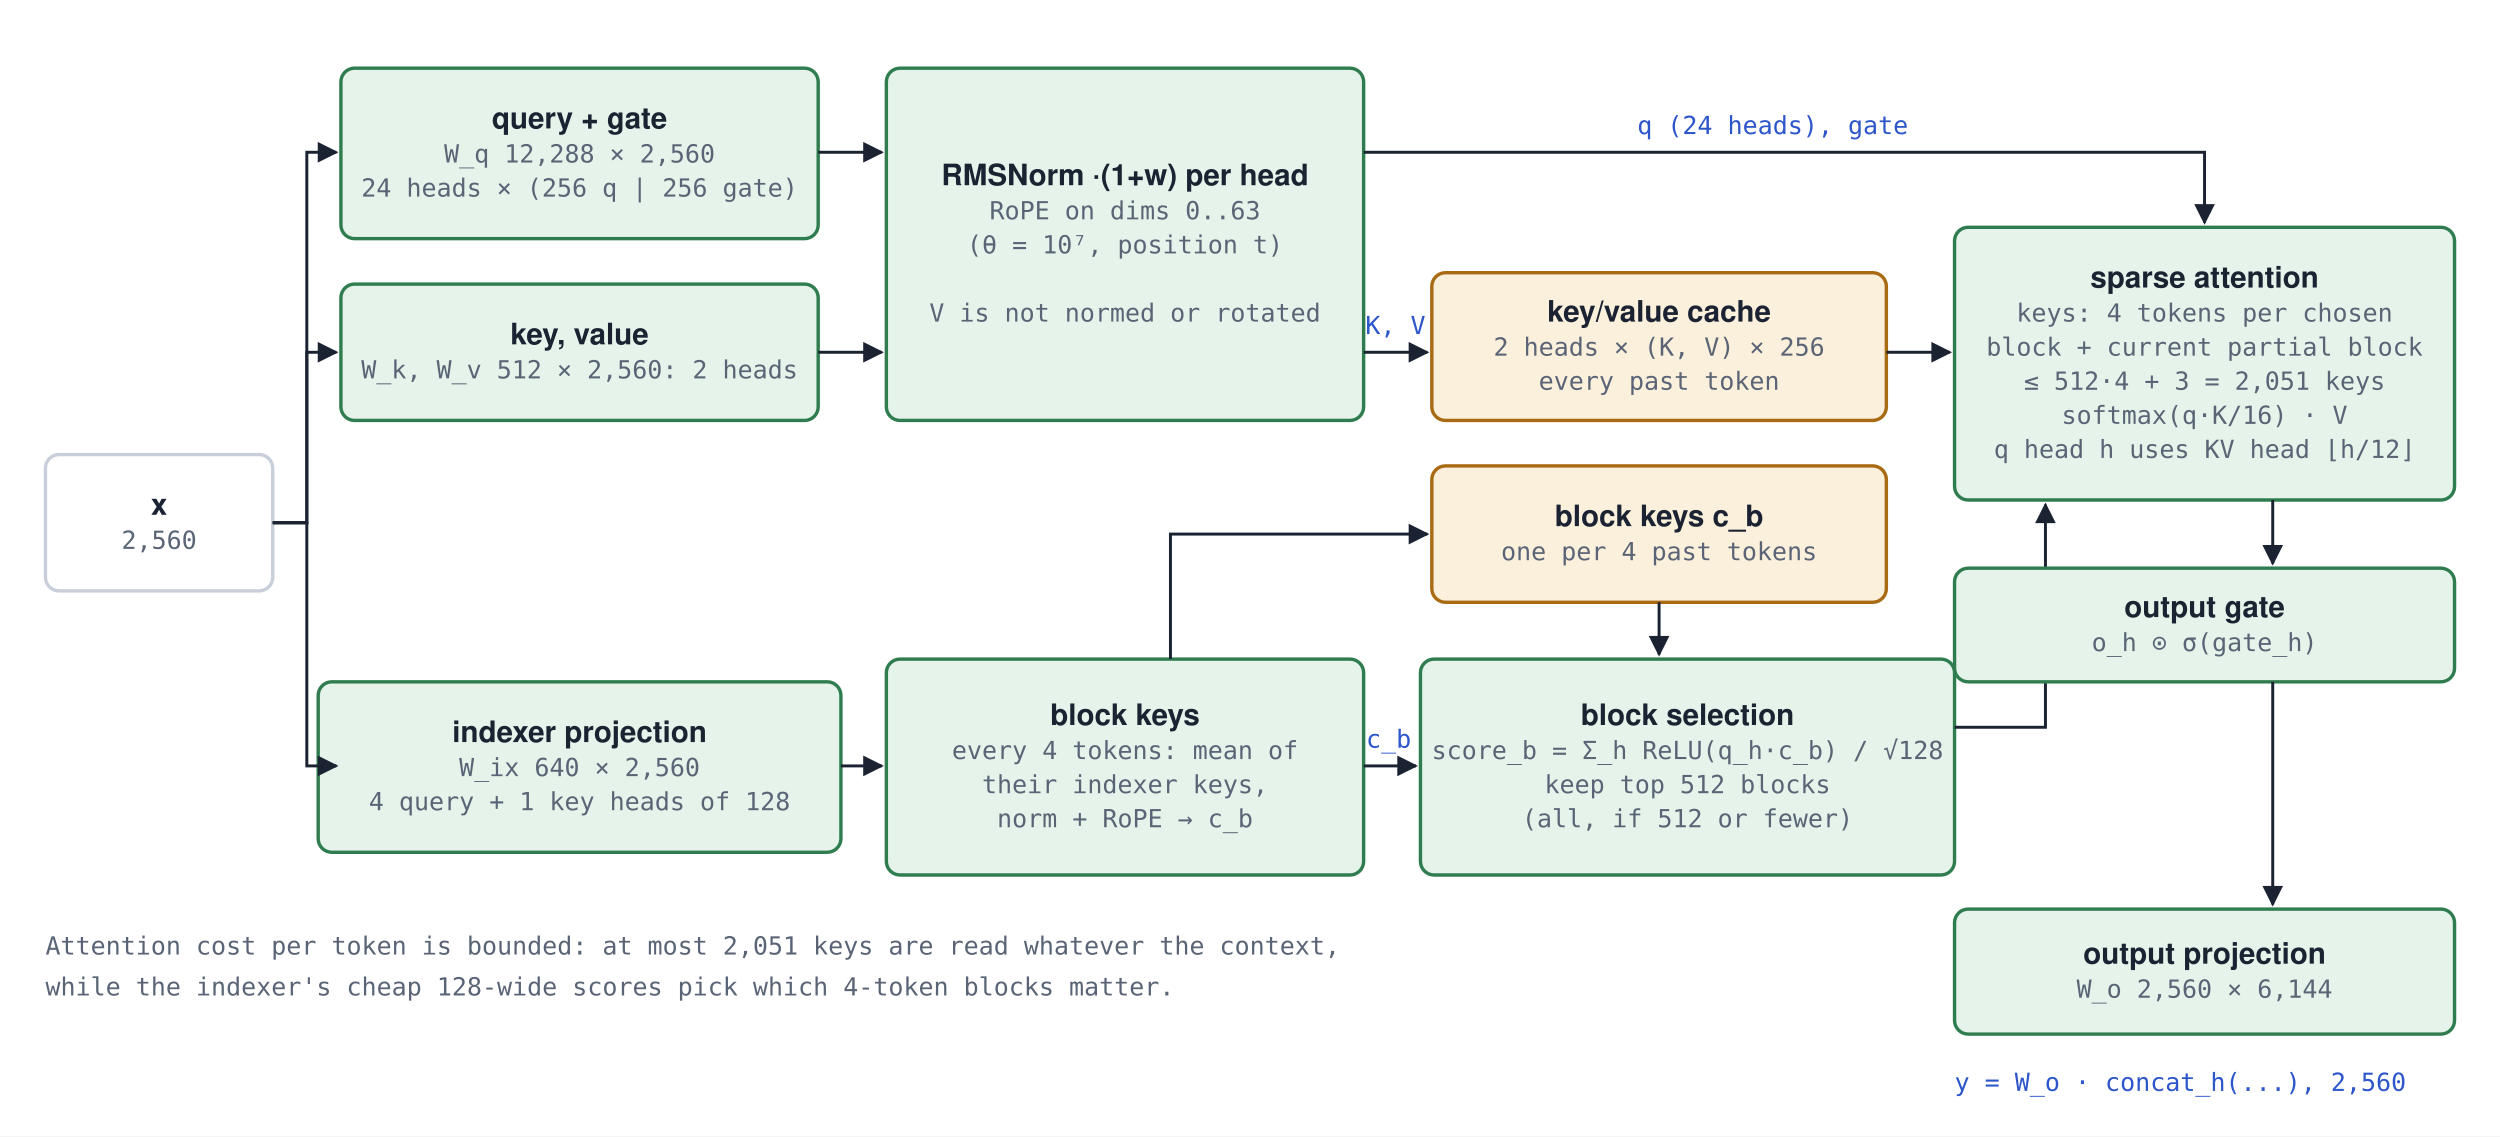
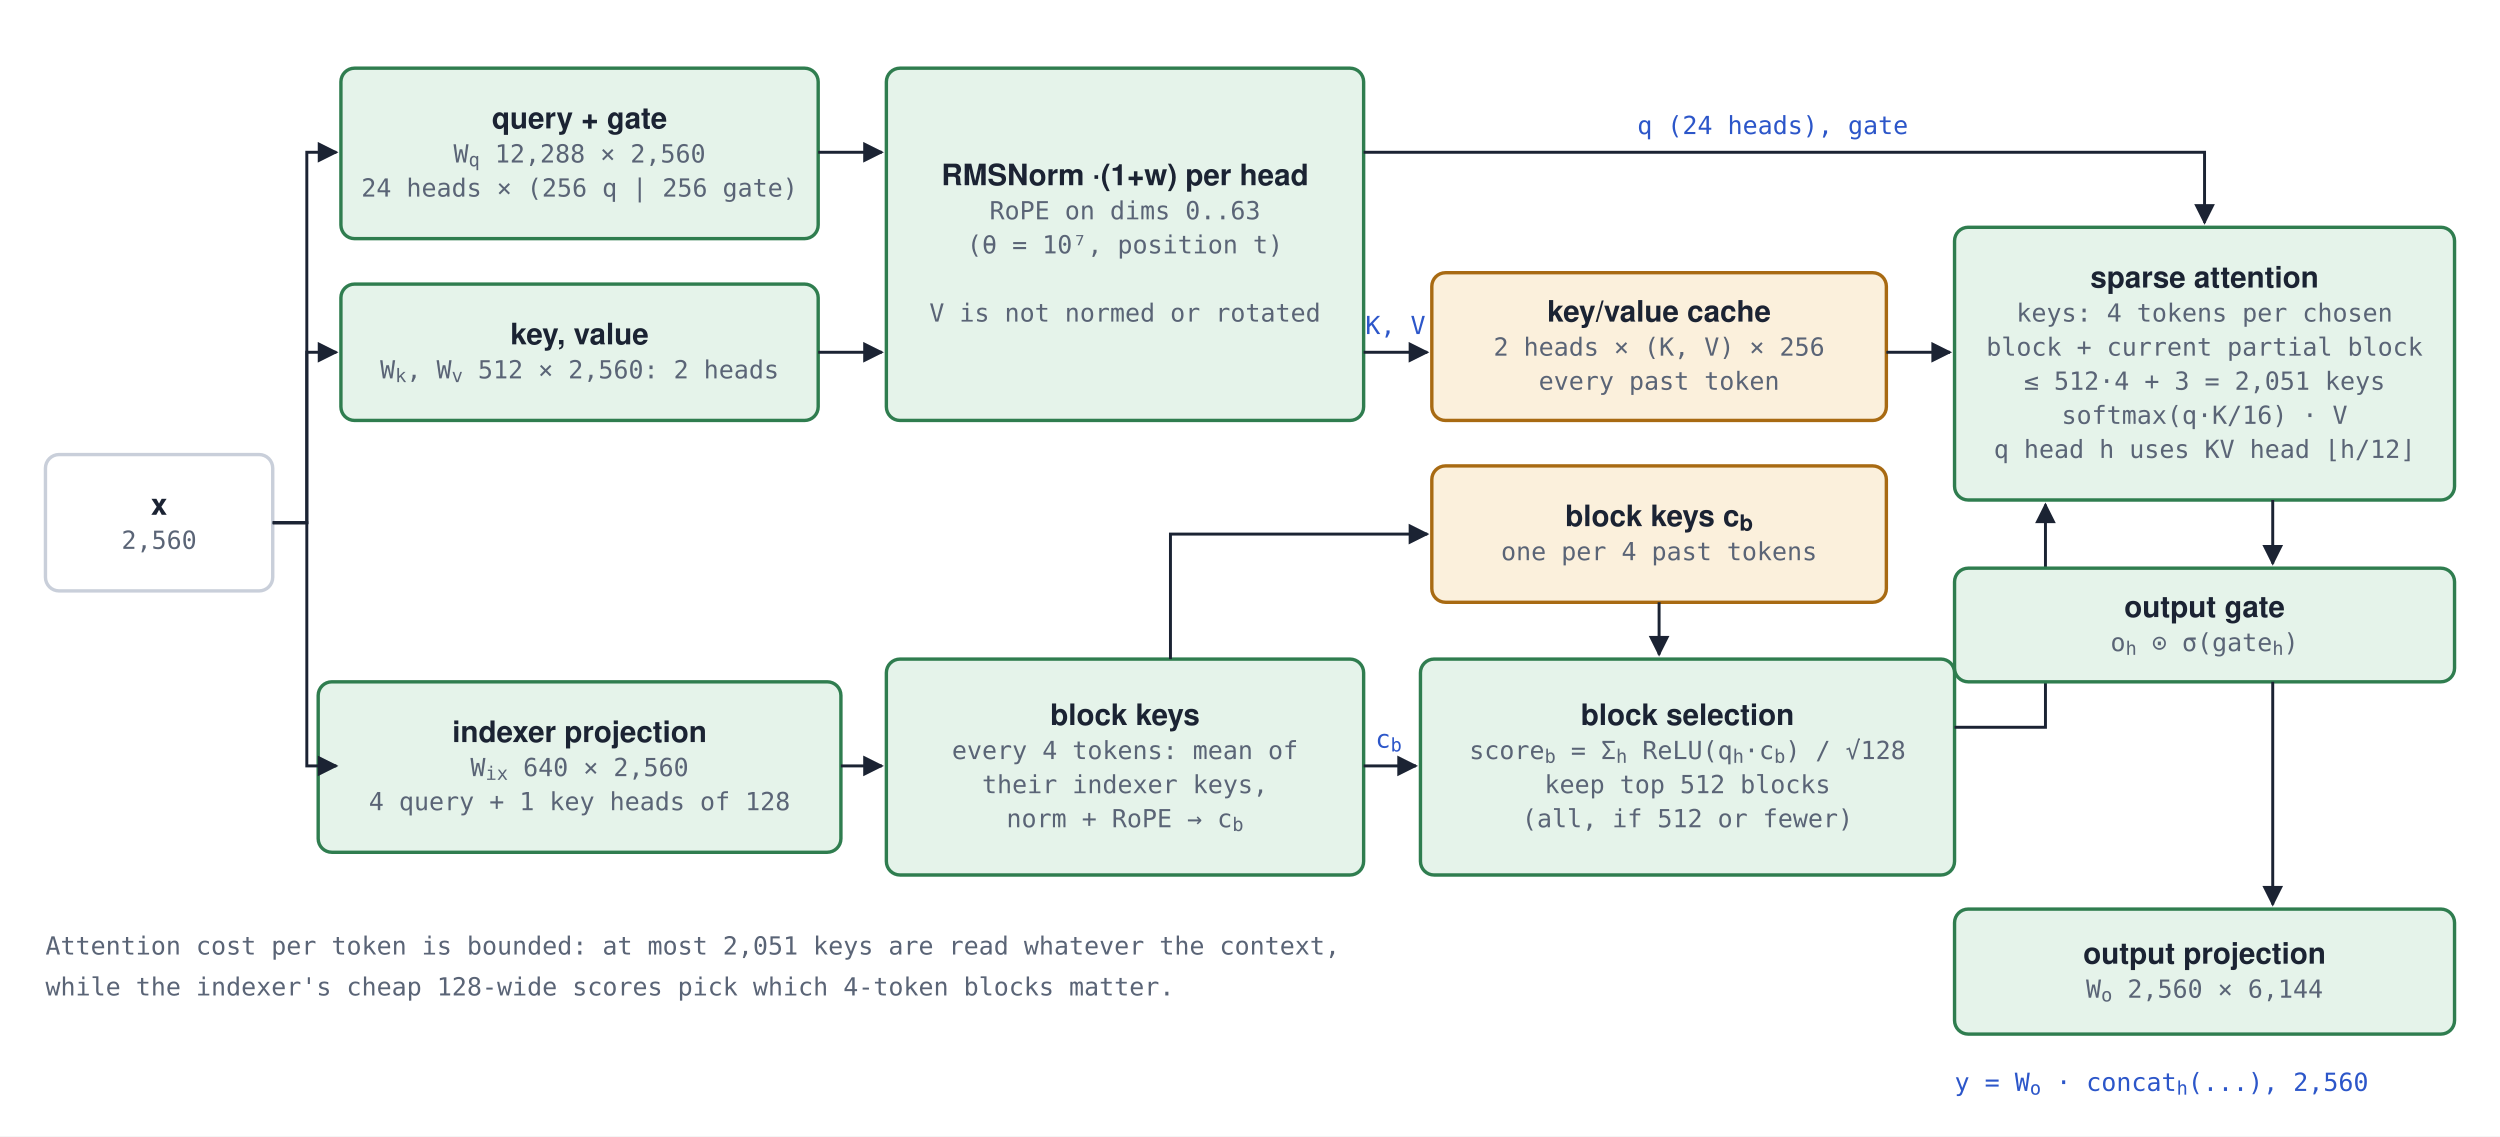
<svg xmlns="http://www.w3.org/2000/svg" viewBox="0 0 1100 500" role="img" aria-label="QSA layer: query with output gate, two key-value heads, normalized and partially rotated; a small indexer scores 4-token blocks of the past and keeps the top 512 blocks plus the current partial block; softmax attention over at most 2,051 keys; sigmoid output gate; output projection">
  <rect width="100%" height="100%" fill="#ffffff" />
  <style>rect.ok{fill:#e5f3ea;stroke:#2f7d4f;stroke-width:1.5}rect.ref{fill:#fbf0dc;stroke:#a86a12;stroke-width:1.5;stroke-dasharray:5 3}rect.mix{fill:#e5f3ea;stroke:#a86a12;stroke-width:1.5;stroke-dasharray:5 3}rect.wt{fill:#eceefa;stroke:#5b5f9e;stroke-width:1.5}rect.dat{fill:#fff;stroke:#c9cfda;stroke-width:1.5}rect.host2{fill:#eef0f3;stroke:#6b7280;stroke-width:1.5}rect.st{fill:#fbf0dc;stroke:#a86a12;stroke-width:1.5}rect.spec{fill:none;stroke:#5a6476;stroke-width:1.5;stroke-dasharray:3 3}rect.bar{fill:#2c56c9}rect.bar2{fill:#b0245e}text.tm{font:600 11px Menlo,monospace;fill:#b0245e}rect.grp{fill:none;stroke:#5a6476;stroke-width:1;stroke-dasharray:2 4}text{fill:#1b2333}text.t{font:600 13px Helvetica,Arial,sans-serif}text.m{font:11px Menlo,monospace;fill:#5a6476}text.al{font:11px Menlo,monospace;fill:#2c56c9}text.gt{font:600 13px Helvetica,Arial,sans-serif;fill:#5a6476}polyline.ar{fill:none;stroke:#1b2333;stroke-width:1.3}polyline.dash{stroke-dasharray:6 4;stroke:#2c56c9}.ahp{fill:#1b2333}</style>
  <defs>
    <marker id="ah4" viewBox="0 0 10 10" refX="9" refY="5" markerWidth="7" markerHeight="7" orient="auto-start-reverse">
      <path d="M0,0 L10,5 L0,10 z" class="ahp" />
    </marker>
  </defs>
  <rect class="dat" x="20" y="200" width="100" height="60" rx="6" />
  <text class="t" x="70.0" y="226.5" text-anchor="middle">x</text>
  <text class="m" x="70.0" y="241.5" text-anchor="middle">2,560</text>
  <rect class="ok" x="150" y="30" width="210" height="75" rx="6" />
  <text class="t" x="255.0" y="56.5" text-anchor="middle">query + gate</text>
-   <text class="m" x="255.0" y="71.5" text-anchor="middle">W_q 12,288 × 2,560</text>
+   <text class="m" x="255.0" y="71.5" text-anchor="middle">W<tspan baseline-shift="sub" font-size="75%">q</tspan> 12,288 × 2,560</text>
  <text class="m" x="255.0" y="86.5" text-anchor="middle">24 heads × (256 q | 256 gate)</text>
  <rect class="ok" x="150" y="125" width="210" height="60" rx="6" />
  <text class="t" x="255.0" y="151.5" text-anchor="middle">key, value</text>
-   <text class="m" x="255.0" y="166.5" text-anchor="middle">W_k, W_v 512 × 2,560: 2 heads</text>
+   <text class="m" x="255.0" y="166.5" text-anchor="middle">W<tspan baseline-shift="sub" font-size="75%">k</tspan>, W<tspan baseline-shift="sub" font-size="75%">v</tspan> 512 × 2,560: 2 heads</text>
  <rect class="ok" x="140" y="300" width="230" height="75" rx="6" />
  <text class="t" x="255.0" y="326.5" text-anchor="middle">indexer projection</text>
-   <text class="m" x="255.0" y="341.5" text-anchor="middle">W_ix 640 × 2,560</text>
+   <text class="m" x="255.0" y="341.5" text-anchor="middle">W<tspan baseline-shift="sub" font-size="75%">ix</tspan> 640 × 2,560</text>
  <text class="m" x="255.0" y="356.5" text-anchor="middle">4 query + 1 key heads of 128</text>
  <polyline class="ar" points="120,230 135,230 135,67 148,67" marker-end="url(#ah4)" />
  <polyline class="ar" points="120,230 135,230 135,155 148,155" marker-end="url(#ah4)" />
  <polyline class="ar" points="120,230 135,230 135,337 148,337" marker-end="url(#ah4)" />
  <rect class="ok" x="390" y="30" width="210" height="155" rx="6" />
  <text class="t" x="495.0" y="81.5" text-anchor="middle">RMSNorm ·(1+w) per head</text>
  <text class="m" x="495.0" y="96.5" text-anchor="middle">RoPE on dims 0..63</text>
  <text class="m" x="495.0" y="111.5" text-anchor="middle">(θ = 10⁷, position t)</text>
  <text class="m" x="495.0" y="126.5" text-anchor="middle" />
  <text class="m" x="495.0" y="141.5" text-anchor="middle">V is not normed or rotated</text>
  <polyline class="ar" points="360,67 388,67" marker-end="url(#ah4)" />
  <polyline class="ar" points="360,155 388,155" marker-end="url(#ah4)" />
  <rect class="st" x="630" y="120" width="200" height="65" rx="6" />
  <text class="t" x="730.0" y="141.5" text-anchor="middle">key/value cache</text>
  <text class="m" x="730.0" y="156.5" text-anchor="middle">2 heads × (K, V) × 256</text>
  <text class="m" x="730.0" y="171.5" text-anchor="middle">every past token</text>
  <polyline class="ar" points="600,155 628,155" marker-end="url(#ah4)" />
  <text class="al" x="614" y="147" text-anchor="middle">K, V</text>
  <rect class="ok" x="390" y="290" width="210" height="95" rx="6" />
  <text class="t" x="495.0" y="319.0" text-anchor="middle">block keys</text>
  <text class="m" x="495.0" y="334.0" text-anchor="middle">every 4 tokens: mean of</text>
  <text class="m" x="495.0" y="349.0" text-anchor="middle">their indexer keys,</text>
-   <text class="m" x="495.0" y="364.0" text-anchor="middle">norm + RoPE → c_b</text>
+   <text class="m" x="495.0" y="364.0" text-anchor="middle">norm + RoPE → c<tspan baseline-shift="sub" font-size="75%">b</tspan>
+   </text>
  <polyline class="ar" points="370,337 388,337" marker-end="url(#ah4)" />
  <rect class="ok" x="625" y="290" width="235" height="95" rx="6" />
  <text class="t" x="742.5" y="319.0" text-anchor="middle">block selection</text>
-   <text class="m" x="742.5" y="334.0" text-anchor="middle">score_b = Σ_h ReLU(q_h·c_b) / √128</text>
+   <text class="m" x="742.5" y="334.0" text-anchor="middle">score<tspan baseline-shift="sub" font-size="75%">b</tspan> = Σ<tspan baseline-shift="sub" font-size="75%">h</tspan> ReLU(q<tspan baseline-shift="sub" font-size="75%">h</tspan>·c<tspan baseline-shift="sub" font-size="75%">b</tspan>) / √128</text>
  <text class="m" x="742.5" y="349.0" text-anchor="middle">keep top 512 blocks</text>
  <text class="m" x="742.5" y="364.0" text-anchor="middle">(all, if 512 or fewer)</text>
  <polyline class="ar" points="600,337 623,337" marker-end="url(#ah4)" />
-   <text class="al" x="611" y="329" text-anchor="middle">c_b</text>
+   <text class="al" x="611" y="329" text-anchor="middle">c<tspan baseline-shift="sub" font-size="75%">b</tspan>
+   </text>
  <rect class="st" x="630" y="205" width="200" height="60" rx="6" />
-   <text class="t" x="730.0" y="231.5" text-anchor="middle">block keys c_b</text>
+   <text class="t" x="730.0" y="231.5" text-anchor="middle">block keys c<tspan baseline-shift="sub" font-size="75%">b</tspan>
+   </text>
  <text class="m" x="730.0" y="246.5" text-anchor="middle">one per 4 past tokens</text>
  <polyline class="ar" points="515,290 515,235 628,235" marker-end="url(#ah4)" />
  <polyline class="ar" points="730,265 730,288" marker-end="url(#ah4)" />
  <rect class="ok" x="860" y="100" width="220" height="120" rx="6" />
  <text class="t" x="970.0" y="126.5" text-anchor="middle">sparse attention</text>
  <text class="m" x="970.0" y="141.5" text-anchor="middle">keys: 4 tokens per chosen</text>
  <text class="m" x="970.0" y="156.5" text-anchor="middle">block + current partial block</text>
  <text class="m" x="970.0" y="171.5" text-anchor="middle">≤ 512·4 + 3 = 2,051 keys</text>
  <text class="m" x="970.0" y="186.5" text-anchor="middle">softmax(q·K/16) · V</text>
  <text class="m" x="970.0" y="201.5" text-anchor="middle">q head h uses KV head ⌊h/12⌋</text>
  <polyline class="ar" points="600,67 970,67 970,98" marker-end="url(#ah4)" />
  <text class="al" x="780" y="59" text-anchor="middle">q (24 heads), gate</text>
  <polyline class="ar" points="830,155 858,155" marker-end="url(#ah4)" />
  <polyline class="ar" points="860,320 900,320 900,222" marker-end="url(#ah4)" />
  <text class="al" x="905" y="300" text-anchor="start">chosen</text>
  <rect class="ok" x="860" y="250" width="220" height="50" rx="6" />
  <text class="t" x="970.0" y="271.5" text-anchor="middle">output gate</text>
-   <text class="m" x="970.0" y="286.5" text-anchor="middle">o_h ⊙ σ(gate_h)</text>
+   <text class="m" x="970.0" y="286.5" text-anchor="middle">o<tspan baseline-shift="sub" font-size="75%">h</tspan> ⊙ σ(gate<tspan baseline-shift="sub" font-size="75%">h</tspan>)</text>
  <polyline class="ar" points="1000,220 1000,248" marker-end="url(#ah4)" />
  <rect class="ok" x="860" y="400" width="220" height="55" rx="6" />
  <text class="t" x="970.0" y="424.0" text-anchor="middle">output projection</text>
-   <text class="m" x="970.0" y="439.0" text-anchor="middle">W_o 2,560 × 6,144</text>
+   <text class="m" x="970.0" y="439.0" text-anchor="middle">W<tspan baseline-shift="sub" font-size="75%">o</tspan> 2,560 × 6,144</text>
  <polyline class="ar" points="1000,300 1000,398" marker-end="url(#ah4)" />
-   <text class="al" x="860" y="480" text-anchor="start">y = W_o · concat_h(...), 2,560</text>
+   <text class="al" x="860" y="480" text-anchor="start">y = W<tspan baseline-shift="sub" font-size="75%">o</tspan> · concat<tspan baseline-shift="sub" font-size="75%">h</tspan>(...), 2,560</text>
  <text class="m" x="20" y="420" text-anchor="start">Attention cost per token is bounded: at most 2,051 keys are read whatever the context,</text>
  <text class="m" x="20" y="438" text-anchor="start">while the indexer's cheap 128-wide scores pick which 4-token blocks matter.</text>
</svg>
